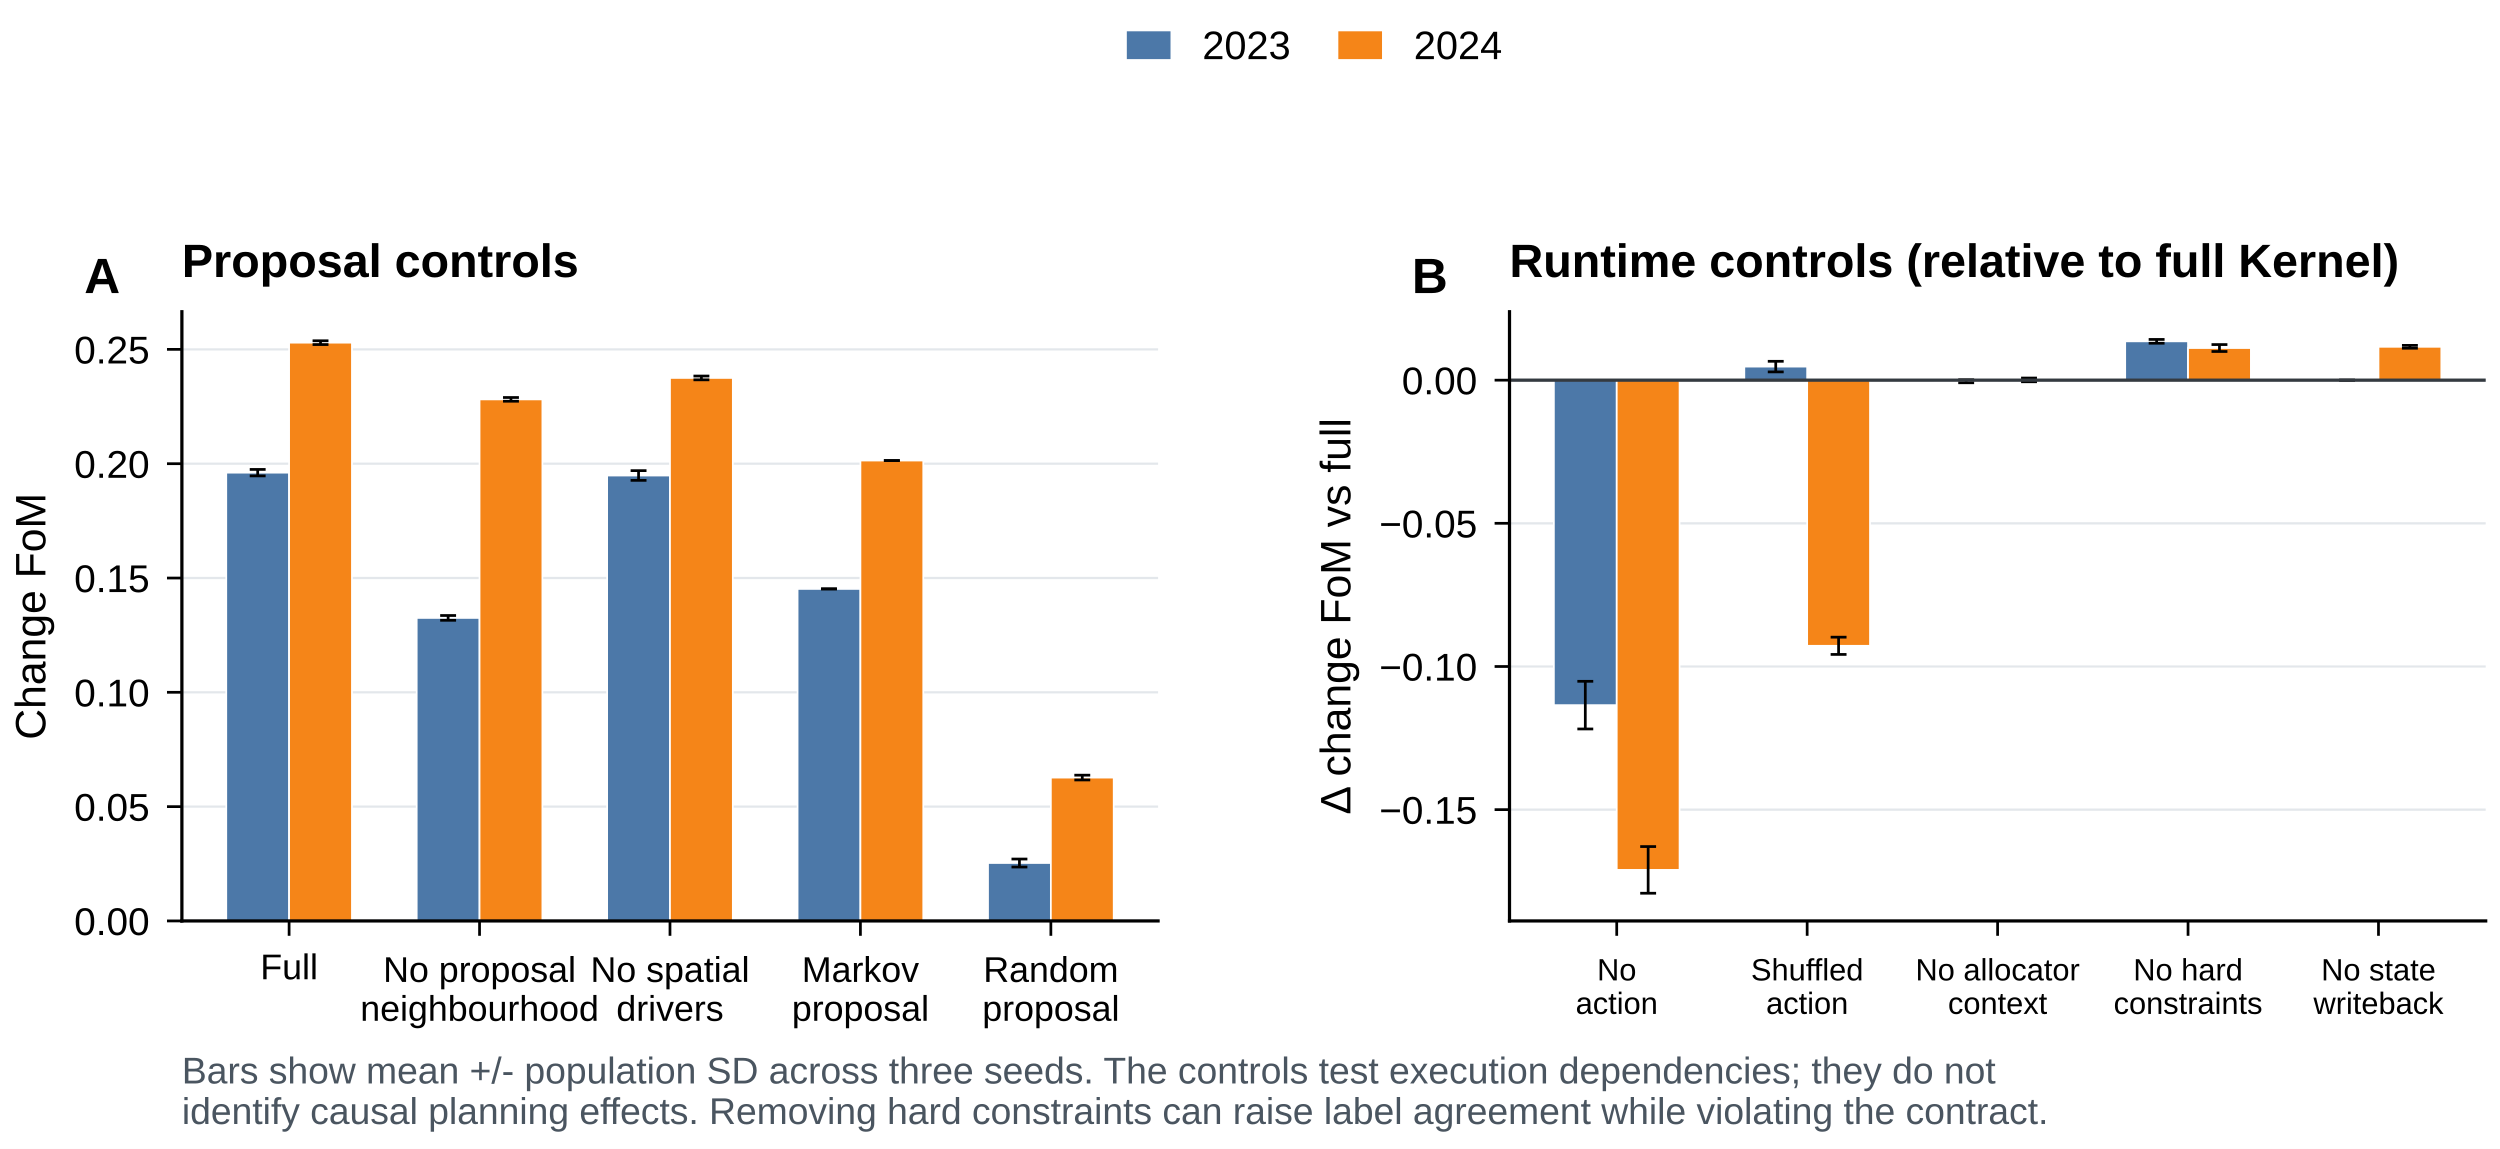
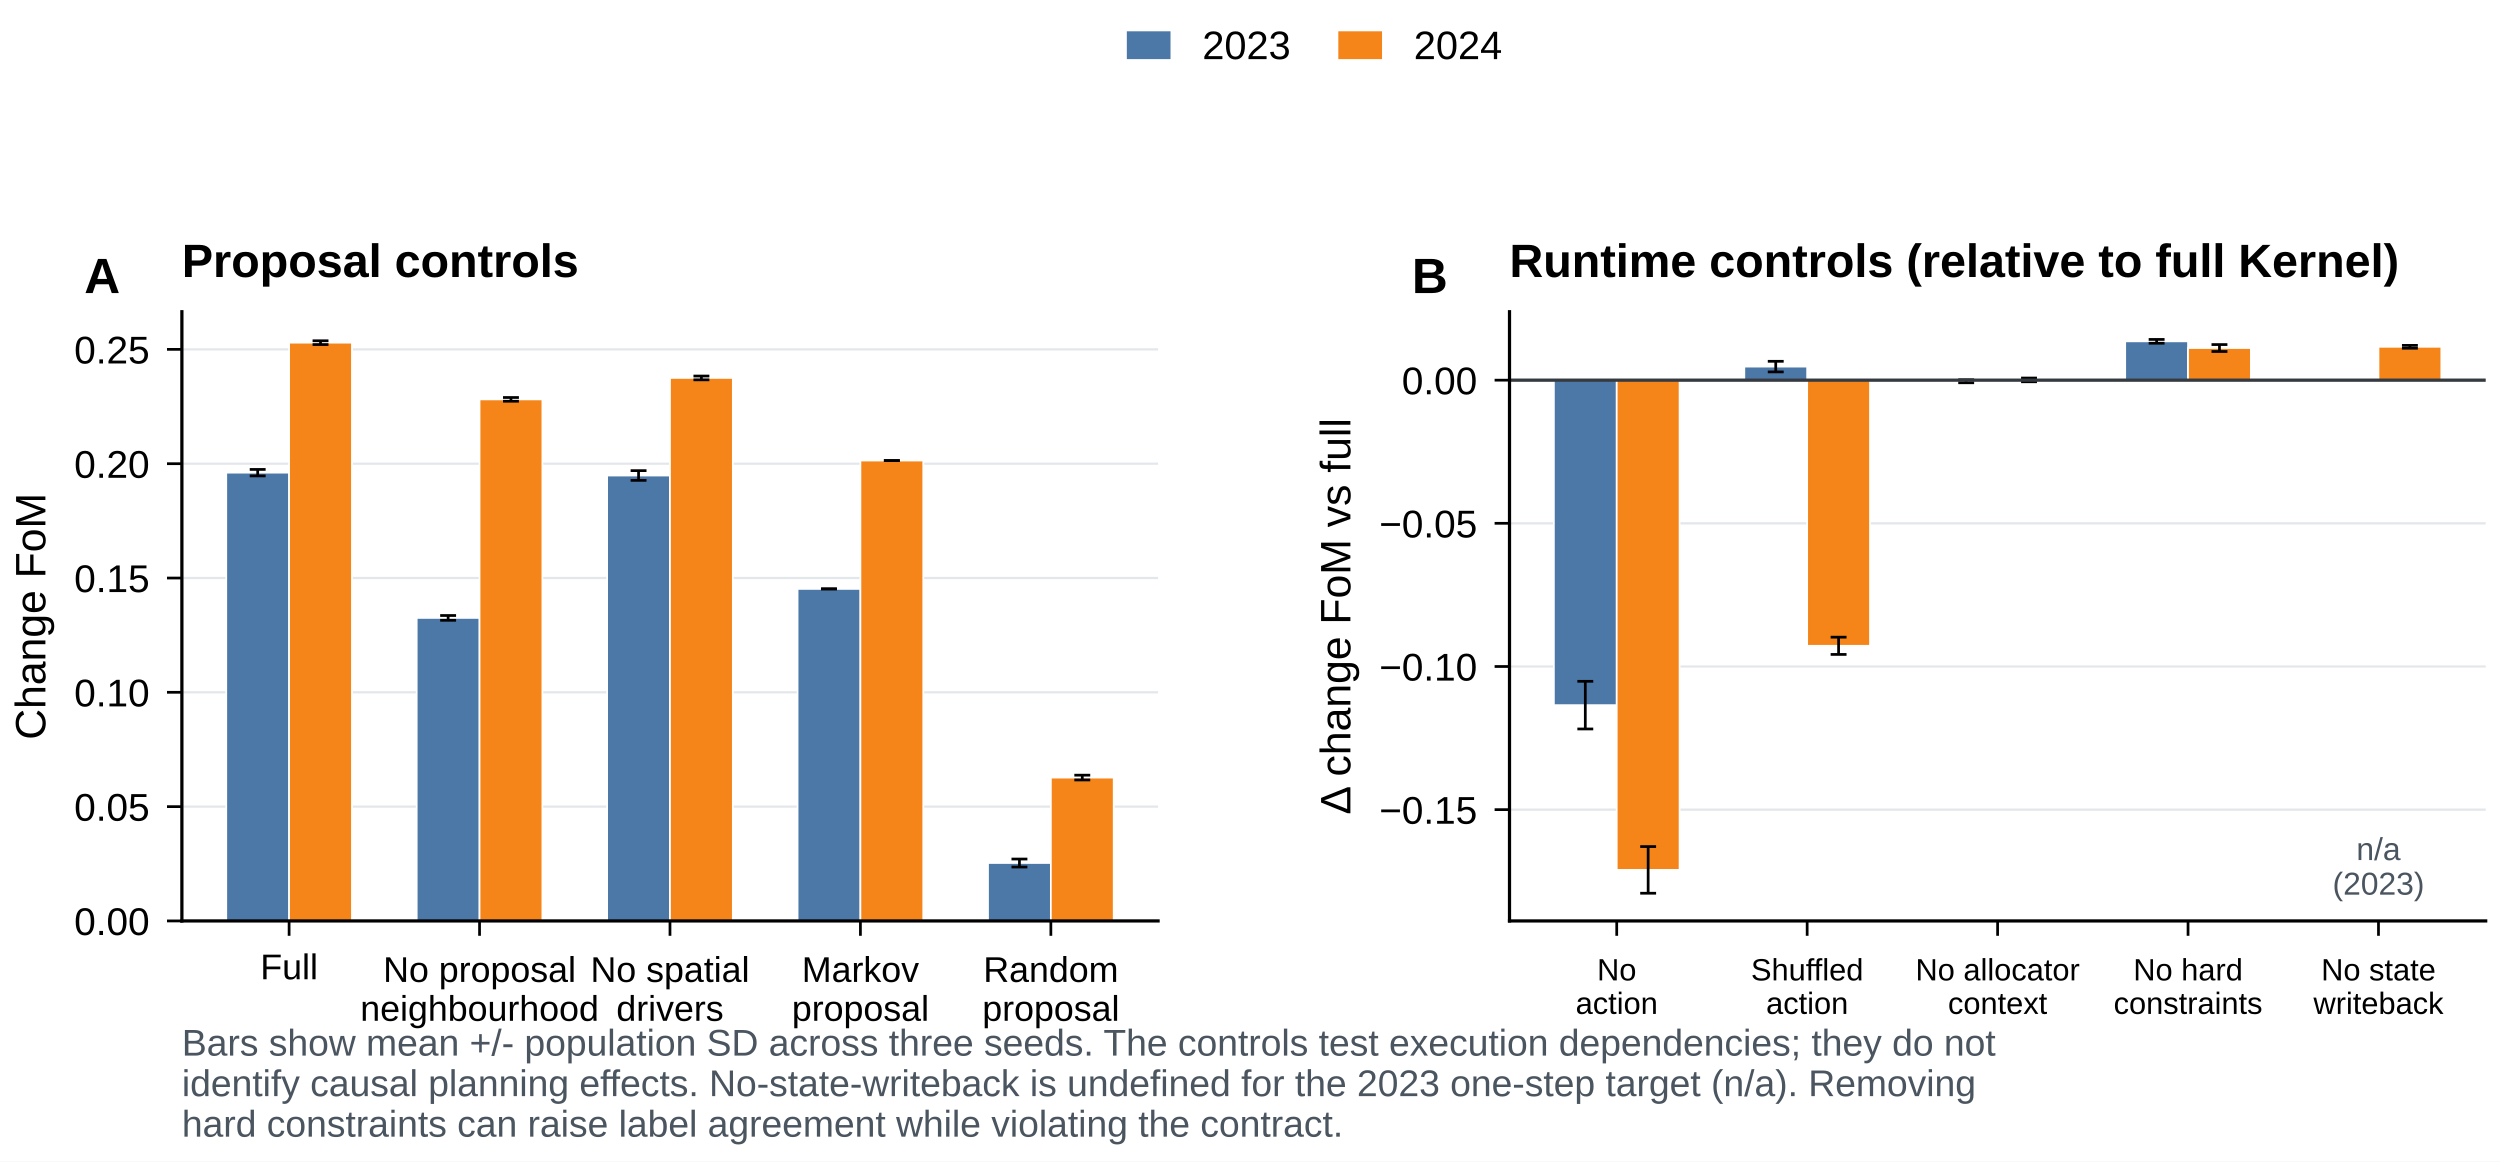
- <svg xmlns="http://www.w3.org/2000/svg" xmlns:xlink="http://www.w3.org/1999/xlink" width="503.479pt" height="231.385pt" viewBox="0 0 503.479 231.385" version="1.1">
+ <svg xmlns="http://www.w3.org/2000/svg" xmlns:xlink="http://www.w3.org/1999/xlink" width="503.479pt" height="233.941pt" viewBox="0 0 503.479 233.941" version="1.1">
  <defs>
    <style type="text/css">*{stroke-linejoin: round; stroke-linecap: butt}</style>
  </defs>
  <g id="figure_1">
    <g id="patch_1">
-       <path d="M 0 231.385  L 503.479 231.385  L 503.479 0  L 0 0  z " style="fill: #ffffff" />
+       <path d="M 0 233.941  L 503.479 233.941  L 503.479 0  L 0 0  z " style="fill: #ffffff" />
    </g>
    <g id="axes_1">
      <g id="patch_2">
        <path d="M 36.631 185.468  L 233.227 185.468  L 233.227 62.78  L 36.631 62.78  z " style="fill: #ffffff" />
      </g>
      <g id="matplotlib.axis_1">
        <g id="xtick_1">
          <g id="line2d_1">
            <defs>
-               <path id="m594a9e1148" d="M 0 0  L 0 3  " style="stroke: #000000; stroke-width: 0.55" />
+               <path id="mfeb7ce7500" d="M 0 0  L 0 3  " style="stroke: #000000; stroke-width: 0.55" />
            </defs>
            <g>
-               <use xlink:href="#m594a9e1148" x="58.223" y="185.468" style="stroke: #000000; stroke-width: 0.55" />
+               <use xlink:href="#mfeb7ce7500" x="58.223" y="185.468" style="stroke: #000000; stroke-width: 0.55" />
            </g>
          </g>
          <g id="text_1">
            <text style="font-size: 7.2px; font-family: 'Arial', 'DejaVu Sans', 'Liberation Sans', sans-serif; text-anchor: middle" x="58.223" y="197.21" transform="rotate(-0 58.22324 197.2098)">Full</text>
          </g>
        </g>
        <g id="xtick_2">
          <g id="line2d_2">
            <g>
-               <use xlink:href="#m594a9e1148" x="96.576" y="185.468" style="stroke: #000000; stroke-width: 0.55" />
+               <use xlink:href="#mfeb7ce7500" x="96.576" y="185.468" style="stroke: #000000; stroke-width: 0.55" />
            </g>
          </g>
          <g id="text_2">
            <text style="font-size: 7.2px; font-family: 'Arial', 'DejaVu Sans', 'Liberation Sans', sans-serif" transform="translate(77.16589 197.7494)">No proposal</text>
            <text style="font-size: 7.2px; font-family: 'Arial', 'DejaVu Sans', 'Liberation Sans', sans-serif" transform="translate(72.5562 205.5858)">neighbourhood</text>
          </g>
        </g>
        <g id="xtick_3">
          <g id="line2d_3">
            <g>
-               <use xlink:href="#m594a9e1148" x="134.929" y="185.468" style="stroke: #000000; stroke-width: 0.55" />
+               <use xlink:href="#mfeb7ce7500" x="134.929" y="185.468" style="stroke: #000000; stroke-width: 0.55" />
            </g>
          </g>
          <g id="text_3">
            <text style="font-size: 7.2px; font-family: 'Arial', 'DejaVu Sans', 'Liberation Sans', sans-serif" transform="translate(118.9213 197.7494)">No spatial</text>
            <text style="font-size: 7.2px; font-family: 'Arial', 'DejaVu Sans', 'Liberation Sans', sans-serif" transform="translate(124.1278 205.5858)">drivers</text>
          </g>
        </g>
        <g id="xtick_4">
          <g id="line2d_4">
            <g>
-               <use xlink:href="#m594a9e1148" x="173.282" y="185.468" style="stroke: #000000; stroke-width: 0.55" />
+               <use xlink:href="#mfeb7ce7500" x="173.282" y="185.468" style="stroke: #000000; stroke-width: 0.55" />
            </g>
          </g>
          <g id="text_4">
            <text style="font-size: 7.2px; font-family: 'Arial', 'DejaVu Sans', 'Liberation Sans', sans-serif" transform="translate(161.4805 197.7494)">Markov</text>
            <text style="font-size: 7.2px; font-family: 'Arial', 'DejaVu Sans', 'Liberation Sans', sans-serif" transform="translate(159.4735 205.5858)">proposal</text>
          </g>
        </g>
        <g id="xtick_5">
          <g id="line2d_5">
            <g>
-               <use xlink:href="#m594a9e1148" x="211.635" y="185.468" style="stroke: #000000; stroke-width: 0.55" />
+               <use xlink:href="#mfeb7ce7500" x="211.635" y="185.468" style="stroke: #000000; stroke-width: 0.55" />
            </g>
          </g>
          <g id="text_5">
            <text style="font-size: 7.2px; font-family: 'Arial', 'DejaVu Sans', 'Liberation Sans', sans-serif" transform="translate(198.0283 197.7494)">Random</text>
            <text style="font-size: 7.2px; font-family: 'Arial', 'DejaVu Sans', 'Liberation Sans', sans-serif" transform="translate(197.8263 205.5858)">proposal</text>
          </g>
        </g>
      </g>
      <g id="matplotlib.axis_2">
        <g id="ytick_1">
          <g id="line2d_6">
-             <path d="M 36.631 185.468  L 233.227 185.468  " clip-path="url(#p64a15ee791)" style="fill: none; stroke: #d8dde3; stroke-opacity: 0.7; stroke-width: 0.45; stroke-linecap: square" />
+             <path d="M 36.631 185.468  L 233.227 185.468  " clip-path="url(#paa4ec18253)" style="fill: none; stroke: #d8dde3; stroke-opacity: 0.7; stroke-width: 0.45; stroke-linecap: square" />
          </g>
          <g id="line2d_7">
            <defs>
-               <path id="m54c2dc0b6d" d="M 0 0  L -3 0  " style="stroke: #000000; stroke-width: 0.55" />
+               <path id="mf726f43dc3" d="M 0 0  L -3 0  " style="stroke: #000000; stroke-width: 0.55" />
            </defs>
            <g>
-               <use xlink:href="#m54c2dc0b6d" x="36.631" y="185.468" style="stroke: #000000; stroke-width: 0.55" />
+               <use xlink:href="#mf726f43dc3" x="36.631" y="185.468" style="stroke: #000000; stroke-width: 0.55" />
            </g>
          </g>
          <g id="text_6">
            <text style="font-size: 7.8px; font-family: 'Arial', 'DejaVu Sans', 'Liberation Sans', sans-serif; text-anchor: end" x="30.131" y="188.307" transform="rotate(-0 30.1306 188.3073)">0.00</text>
          </g>
        </g>
        <g id="ytick_2">
          <g id="line2d_8">
-             <path d="M 36.631 162.447  L 233.227 162.447  " clip-path="url(#p64a15ee791)" style="fill: none; stroke: #d8dde3; stroke-opacity: 0.7; stroke-width: 0.45; stroke-linecap: square" />
+             <path d="M 36.631 162.447  L 233.227 162.447  " clip-path="url(#paa4ec18253)" style="fill: none; stroke: #d8dde3; stroke-opacity: 0.7; stroke-width: 0.45; stroke-linecap: square" />
          </g>
          <g id="line2d_9">
            <g>
-               <use xlink:href="#m54c2dc0b6d" x="36.631" y="162.447" style="stroke: #000000; stroke-width: 0.55" />
+               <use xlink:href="#mf726f43dc3" x="36.631" y="162.447" style="stroke: #000000; stroke-width: 0.55" />
            </g>
          </g>
          <g id="text_7">
            <text style="font-size: 7.8px; font-family: 'Arial', 'DejaVu Sans', 'Liberation Sans', sans-serif; text-anchor: end" x="30.131" y="165.286" transform="rotate(-0 30.1306 165.2864)">0.05</text>
          </g>
        </g>
        <g id="ytick_3">
          <g id="line2d_10">
-             <path d="M 36.631 139.426  L 233.227 139.426  " clip-path="url(#p64a15ee791)" style="fill: none; stroke: #d8dde3; stroke-opacity: 0.7; stroke-width: 0.45; stroke-linecap: square" />
+             <path d="M 36.631 139.426  L 233.227 139.426  " clip-path="url(#paa4ec18253)" style="fill: none; stroke: #d8dde3; stroke-opacity: 0.7; stroke-width: 0.45; stroke-linecap: square" />
          </g>
          <g id="line2d_11">
            <g>
-               <use xlink:href="#m54c2dc0b6d" x="36.631" y="139.426" style="stroke: #000000; stroke-width: 0.55" />
+               <use xlink:href="#mf726f43dc3" x="36.631" y="139.426" style="stroke: #000000; stroke-width: 0.55" />
            </g>
          </g>
          <g id="text_8">
            <text style="font-size: 7.8px; font-family: 'Arial', 'DejaVu Sans', 'Liberation Sans', sans-serif; text-anchor: end" x="30.131" y="142.265" transform="rotate(-0 30.1306 142.2654)">0.10</text>
          </g>
        </g>
        <g id="ytick_4">
          <g id="line2d_12">
-             <path d="M 36.631 116.405  L 233.227 116.405  " clip-path="url(#p64a15ee791)" style="fill: none; stroke: #d8dde3; stroke-opacity: 0.7; stroke-width: 0.45; stroke-linecap: square" />
+             <path d="M 36.631 116.405  L 233.227 116.405  " clip-path="url(#paa4ec18253)" style="fill: none; stroke: #d8dde3; stroke-opacity: 0.7; stroke-width: 0.45; stroke-linecap: square" />
          </g>
          <g id="line2d_13">
            <g>
-               <use xlink:href="#m54c2dc0b6d" x="36.631" y="116.405" style="stroke: #000000; stroke-width: 0.55" />
+               <use xlink:href="#mf726f43dc3" x="36.631" y="116.405" style="stroke: #000000; stroke-width: 0.55" />
            </g>
          </g>
          <g id="text_9">
            <text style="font-size: 7.8px; font-family: 'Arial', 'DejaVu Sans', 'Liberation Sans', sans-serif; text-anchor: end" x="30.131" y="119.245" transform="rotate(-0 30.1306 119.2445)">0.15</text>
          </g>
        </g>
        <g id="ytick_5">
          <g id="line2d_14">
-             <path d="M 36.631 93.384  L 233.227 93.384  " clip-path="url(#p64a15ee791)" style="fill: none; stroke: #d8dde3; stroke-opacity: 0.7; stroke-width: 0.45; stroke-linecap: square" />
+             <path d="M 36.631 93.384  L 233.227 93.384  " clip-path="url(#paa4ec18253)" style="fill: none; stroke: #d8dde3; stroke-opacity: 0.7; stroke-width: 0.45; stroke-linecap: square" />
          </g>
          <g id="line2d_15">
            <g>
-               <use xlink:href="#m54c2dc0b6d" x="36.631" y="93.384" style="stroke: #000000; stroke-width: 0.55" />
+               <use xlink:href="#mf726f43dc3" x="36.631" y="93.384" style="stroke: #000000; stroke-width: 0.55" />
            </g>
          </g>
          <g id="text_10">
            <text style="font-size: 7.8px; font-family: 'Arial', 'DejaVu Sans', 'Liberation Sans', sans-serif; text-anchor: end" x="30.131" y="96.224" transform="rotate(-0 30.1306 96.22357)">0.20</text>
          </g>
        </g>
        <g id="ytick_6">
          <g id="line2d_16">
-             <path d="M 36.631 70.363  L 233.227 70.363  " clip-path="url(#p64a15ee791)" style="fill: none; stroke: #d8dde3; stroke-opacity: 0.7; stroke-width: 0.45; stroke-linecap: square" />
+             <path d="M 36.631 70.363  L 233.227 70.363  " clip-path="url(#paa4ec18253)" style="fill: none; stroke: #d8dde3; stroke-opacity: 0.7; stroke-width: 0.45; stroke-linecap: square" />
          </g>
          <g id="line2d_17">
            <g>
-               <use xlink:href="#m54c2dc0b6d" x="36.631" y="70.363" style="stroke: #000000; stroke-width: 0.55" />
+               <use xlink:href="#mf726f43dc3" x="36.631" y="70.363" style="stroke: #000000; stroke-width: 0.55" />
            </g>
          </g>
          <g id="text_11">
            <text style="font-size: 7.8px; font-family: 'Arial', 'DejaVu Sans', 'Liberation Sans', sans-serif; text-anchor: end" x="30.131" y="73.203" transform="rotate(-0 30.1306 73.20264)">0.25</text>
          </g>
        </g>
        <g id="text_12">
          <text style="font-size: 8.6px; font-family: 'Arial', 'DejaVu Sans', 'Liberation Sans', sans-serif; text-anchor: middle" x="9.141" y="124.124" transform="rotate(-90 9.141035 124.124)">Change FoM</text>
        </g>
      </g>
      <g id="patch_3">
-         <path d="M 45.567 185.468  L 58.223 185.468  L 58.223 95.188  L 45.567 95.188  z " clip-path="url(#p64a15ee791)" style="fill: #4c78a8; stroke: #ffffff; stroke-width: 0.35; stroke-linejoin: miter" />
+         <path d="M 45.567 185.468  L 58.223 185.468  L 58.223 95.188  L 45.567 95.188  z " clip-path="url(#paa4ec18253)" style="fill: #4c78a8; stroke: #ffffff; stroke-width: 0.35; stroke-linejoin: miter" />
      </g>
      <g id="patch_4">
-         <path d="M 83.92 185.468  L 96.576 185.468  L 96.576 124.44  L 83.92 124.44  z " clip-path="url(#p64a15ee791)" style="fill: #4c78a8; stroke: #ffffff; stroke-width: 0.35; stroke-linejoin: miter" />
+         <path d="M 83.92 185.468  L 96.576 185.468  L 96.576 124.44  L 83.92 124.44  z " clip-path="url(#paa4ec18253)" style="fill: #4c78a8; stroke: #ffffff; stroke-width: 0.35; stroke-linejoin: miter" />
      </g>
      <g id="patch_5">
-         <path d="M 122.272 185.468  L 134.929 185.468  L 134.929 95.763  L 122.272 95.763  z " clip-path="url(#p64a15ee791)" style="fill: #4c78a8; stroke: #ffffff; stroke-width: 0.35; stroke-linejoin: miter" />
+         <path d="M 122.272 185.468  L 134.929 185.468  L 134.929 95.763  L 122.272 95.763  z " clip-path="url(#paa4ec18253)" style="fill: #4c78a8; stroke: #ffffff; stroke-width: 0.35; stroke-linejoin: miter" />
      </g>
      <g id="patch_6">
-         <path d="M 160.625 185.468  L 173.282 185.468  L 173.282 118.6  L 160.625 118.6  z " clip-path="url(#p64a15ee791)" style="fill: #4c78a8; stroke: #ffffff; stroke-width: 0.35; stroke-linejoin: miter" />
+         <path d="M 160.625 185.468  L 173.282 185.468  L 173.282 118.6  L 160.625 118.6  z " clip-path="url(#paa4ec18253)" style="fill: #4c78a8; stroke: #ffffff; stroke-width: 0.35; stroke-linejoin: miter" />
      </g>
      <g id="patch_7">
-         <path d="M 198.978 185.468  L 211.635 185.468  L 211.635 173.807  L 198.978 173.807  z " clip-path="url(#p64a15ee791)" style="fill: #4c78a8; stroke: #ffffff; stroke-width: 0.35; stroke-linejoin: miter" />
+         <path d="M 198.978 185.468  L 211.635 185.468  L 211.635 173.807  L 198.978 173.807  z " clip-path="url(#paa4ec18253)" style="fill: #4c78a8; stroke: #ffffff; stroke-width: 0.35; stroke-linejoin: miter" />
      </g>
      <g id="patch_8">
-         <path d="M 58.223 185.468  L 70.88 185.468  L 70.88 69.007  L 58.223 69.007  z " clip-path="url(#p64a15ee791)" style="fill: #f58518; stroke: #ffffff; stroke-width: 0.35; stroke-linejoin: miter" />
+         <path d="M 58.223 185.468  L 70.88 185.468  L 70.88 69.007  L 58.223 69.007  z " clip-path="url(#paa4ec18253)" style="fill: #f58518; stroke: #ffffff; stroke-width: 0.35; stroke-linejoin: miter" />
      </g>
      <g id="patch_9">
-         <path d="M 96.576 185.468  L 109.233 185.468  L 109.233 80.429  L 96.576 80.429  z " clip-path="url(#p64a15ee791)" style="fill: #f58518; stroke: #ffffff; stroke-width: 0.35; stroke-linejoin: miter" />
+         <path d="M 96.576 185.468  L 109.233 185.468  L 109.233 80.429  L 96.576 80.429  z " clip-path="url(#paa4ec18253)" style="fill: #f58518; stroke: #ffffff; stroke-width: 0.35; stroke-linejoin: miter" />
      </g>
      <g id="patch_10">
-         <path d="M 134.929 185.468  L 147.585 185.468  L 147.585 76.111  L 134.929 76.111  z " clip-path="url(#p64a15ee791)" style="fill: #f58518; stroke: #ffffff; stroke-width: 0.35; stroke-linejoin: miter" />
+         <path d="M 134.929 185.468  L 147.585 185.468  L 147.585 76.111  L 134.929 76.111  z " clip-path="url(#paa4ec18253)" style="fill: #f58518; stroke: #ffffff; stroke-width: 0.35; stroke-linejoin: miter" />
      </g>
      <g id="patch_11">
-         <path d="M 173.282 185.468  L 185.938 185.468  L 185.938 92.753  L 173.282 92.753  z " clip-path="url(#p64a15ee791)" style="fill: #f58518; stroke: #ffffff; stroke-width: 0.35; stroke-linejoin: miter" />
+         <path d="M 173.282 185.468  L 185.938 185.468  L 185.938 92.753  L 173.282 92.753  z " clip-path="url(#paa4ec18253)" style="fill: #f58518; stroke: #ffffff; stroke-width: 0.35; stroke-linejoin: miter" />
      </g>
      <g id="patch_12">
-         <path d="M 211.635 185.468  L 224.291 185.468  L 224.291 156.602  L 211.635 156.602  z " clip-path="url(#p64a15ee791)" style="fill: #f58518; stroke: #ffffff; stroke-width: 0.35; stroke-linejoin: miter" />
+         <path d="M 211.635 185.468  L 224.291 185.468  L 224.291 156.602  L 211.635 156.602  z " clip-path="url(#paa4ec18253)" style="fill: #f58518; stroke: #ffffff; stroke-width: 0.35; stroke-linejoin: miter" />
      </g>
      <g id="LineCollection_1">
-         <path d="M 51.895 95.839  L 51.895 94.538  " clip-path="url(#p64a15ee791)" style="fill: none; stroke: #000000; stroke-width: 0.55" />
-         <path d="M 90.248 124.927  L 90.248 123.952  " clip-path="url(#p64a15ee791)" style="fill: none; stroke: #000000; stroke-width: 0.55" />
-         <path d="M 128.601 96.74  L 128.601 94.787  " clip-path="url(#p64a15ee791)" style="fill: none; stroke: #000000; stroke-width: 0.55" />
-         <path d="M 166.954 118.6  L 166.954 118.6  " clip-path="url(#p64a15ee791)" style="fill: none; stroke: #000000; stroke-width: 0.55" />
-         <path d="M 205.306 174.617  L 205.306 172.996  " clip-path="url(#p64a15ee791)" style="fill: none; stroke: #000000; stroke-width: 0.55" />
+         <path d="M 51.895 95.839  L 51.895 94.538  " clip-path="url(#paa4ec18253)" style="fill: none; stroke: #000000; stroke-width: 0.55" />
+         <path d="M 90.248 124.927  L 90.248 123.952  " clip-path="url(#paa4ec18253)" style="fill: none; stroke: #000000; stroke-width: 0.55" />
+         <path d="M 128.601 96.74  L 128.601 94.787  " clip-path="url(#paa4ec18253)" style="fill: none; stroke: #000000; stroke-width: 0.55" />
+         <path d="M 166.954 118.6  L 166.954 118.6  " clip-path="url(#paa4ec18253)" style="fill: none; stroke: #000000; stroke-width: 0.55" />
+         <path d="M 205.306 174.617  L 205.306 172.996  " clip-path="url(#paa4ec18253)" style="fill: none; stroke: #000000; stroke-width: 0.55" />
      </g>
      <g id="line2d_18">
        <defs>
-           <path id="md5c00acbd7" d="M 1.6 0  L -1.6 -0  " style="stroke: #000000; stroke-width: 0.55" />
+           <path id="m30caaf9861" d="M 1.6 0  L -1.6 -0  " style="stroke: #000000; stroke-width: 0.55" />
        </defs>
-         <g clip-path="url(#p64a15ee791)">
-           <use xlink:href="#md5c00acbd7" x="51.895" y="95.839" style="fill: #1f77b4; stroke: #000000; stroke-width: 0.55" />
-           <use xlink:href="#md5c00acbd7" x="90.248" y="124.927" style="fill: #1f77b4; stroke: #000000; stroke-width: 0.55" />
-           <use xlink:href="#md5c00acbd7" x="128.601" y="96.74" style="fill: #1f77b4; stroke: #000000; stroke-width: 0.55" />
-           <use xlink:href="#md5c00acbd7" x="166.954" y="118.6" style="fill: #1f77b4; stroke: #000000; stroke-width: 0.55" />
-           <use xlink:href="#md5c00acbd7" x="205.306" y="174.617" style="fill: #1f77b4; stroke: #000000; stroke-width: 0.55" />
+         <g clip-path="url(#paa4ec18253)">
+           <use xlink:href="#m30caaf9861" x="51.895" y="95.839" style="fill: #1f77b4; stroke: #000000; stroke-width: 0.55" />
+           <use xlink:href="#m30caaf9861" x="90.248" y="124.927" style="fill: #1f77b4; stroke: #000000; stroke-width: 0.55" />
+           <use xlink:href="#m30caaf9861" x="128.601" y="96.74" style="fill: #1f77b4; stroke: #000000; stroke-width: 0.55" />
+           <use xlink:href="#m30caaf9861" x="166.954" y="118.6" style="fill: #1f77b4; stroke: #000000; stroke-width: 0.55" />
+           <use xlink:href="#m30caaf9861" x="205.306" y="174.617" style="fill: #1f77b4; stroke: #000000; stroke-width: 0.55" />
        </g>
      </g>
      <g id="line2d_19">
-         <g clip-path="url(#p64a15ee791)">
-           <use xlink:href="#md5c00acbd7" x="51.895" y="94.538" style="fill: #1f77b4; stroke: #000000; stroke-width: 0.55" />
-           <use xlink:href="#md5c00acbd7" x="90.248" y="123.952" style="fill: #1f77b4; stroke: #000000; stroke-width: 0.55" />
-           <use xlink:href="#md5c00acbd7" x="128.601" y="94.787" style="fill: #1f77b4; stroke: #000000; stroke-width: 0.55" />
-           <use xlink:href="#md5c00acbd7" x="166.954" y="118.6" style="fill: #1f77b4; stroke: #000000; stroke-width: 0.55" />
-           <use xlink:href="#md5c00acbd7" x="205.306" y="172.996" style="fill: #1f77b4; stroke: #000000; stroke-width: 0.55" />
+         <g clip-path="url(#paa4ec18253)">
+           <use xlink:href="#m30caaf9861" x="51.895" y="94.538" style="fill: #1f77b4; stroke: #000000; stroke-width: 0.55" />
+           <use xlink:href="#m30caaf9861" x="90.248" y="123.952" style="fill: #1f77b4; stroke: #000000; stroke-width: 0.55" />
+           <use xlink:href="#m30caaf9861" x="128.601" y="94.787" style="fill: #1f77b4; stroke: #000000; stroke-width: 0.55" />
+           <use xlink:href="#m30caaf9861" x="166.954" y="118.6" style="fill: #1f77b4; stroke: #000000; stroke-width: 0.55" />
+           <use xlink:href="#m30caaf9861" x="205.306" y="172.996" style="fill: #1f77b4; stroke: #000000; stroke-width: 0.55" />
        </g>
      </g>
      <g id="LineCollection_2">
-         <path d="M 64.551 69.391  L 64.551 68.622  " clip-path="url(#p64a15ee791)" style="fill: none; stroke: #000000; stroke-width: 0.55" />
-         <path d="M 102.904 80.804  L 102.904 80.054  " clip-path="url(#p64a15ee791)" style="fill: none; stroke: #000000; stroke-width: 0.55" />
-         <path d="M 141.257 76.496  L 141.257 75.726  " clip-path="url(#p64a15ee791)" style="fill: none; stroke: #000000; stroke-width: 0.55" />
-         <path d="M 179.61 92.753  L 179.61 92.753  " clip-path="url(#p64a15ee791)" style="fill: none; stroke: #000000; stroke-width: 0.55" />
-         <path d="M 217.963 157.084  L 217.963 156.119  " clip-path="url(#p64a15ee791)" style="fill: none; stroke: #000000; stroke-width: 0.55" />
+         <path d="M 64.551 69.391  L 64.551 68.622  " clip-path="url(#paa4ec18253)" style="fill: none; stroke: #000000; stroke-width: 0.55" />
+         <path d="M 102.904 80.804  L 102.904 80.054  " clip-path="url(#paa4ec18253)" style="fill: none; stroke: #000000; stroke-width: 0.55" />
+         <path d="M 141.257 76.496  L 141.257 75.726  " clip-path="url(#paa4ec18253)" style="fill: none; stroke: #000000; stroke-width: 0.55" />
+         <path d="M 179.61 92.753  L 179.61 92.753  " clip-path="url(#paa4ec18253)" style="fill: none; stroke: #000000; stroke-width: 0.55" />
+         <path d="M 217.963 157.084  L 217.963 156.119  " clip-path="url(#paa4ec18253)" style="fill: none; stroke: #000000; stroke-width: 0.55" />
      </g>
      <g id="line2d_20">
-         <g clip-path="url(#p64a15ee791)">
-           <use xlink:href="#md5c00acbd7" x="64.551" y="69.391" style="fill: #1f77b4; stroke: #000000; stroke-width: 0.55" />
-           <use xlink:href="#md5c00acbd7" x="102.904" y="80.804" style="fill: #1f77b4; stroke: #000000; stroke-width: 0.55" />
-           <use xlink:href="#md5c00acbd7" x="141.257" y="76.496" style="fill: #1f77b4; stroke: #000000; stroke-width: 0.55" />
-           <use xlink:href="#md5c00acbd7" x="179.61" y="92.753" style="fill: #1f77b4; stroke: #000000; stroke-width: 0.55" />
-           <use xlink:href="#md5c00acbd7" x="217.963" y="157.084" style="fill: #1f77b4; stroke: #000000; stroke-width: 0.55" />
+         <g clip-path="url(#paa4ec18253)">
+           <use xlink:href="#m30caaf9861" x="64.551" y="69.391" style="fill: #1f77b4; stroke: #000000; stroke-width: 0.55" />
+           <use xlink:href="#m30caaf9861" x="102.904" y="80.804" style="fill: #1f77b4; stroke: #000000; stroke-width: 0.55" />
+           <use xlink:href="#m30caaf9861" x="141.257" y="76.496" style="fill: #1f77b4; stroke: #000000; stroke-width: 0.55" />
+           <use xlink:href="#m30caaf9861" x="179.61" y="92.753" style="fill: #1f77b4; stroke: #000000; stroke-width: 0.55" />
+           <use xlink:href="#m30caaf9861" x="217.963" y="157.084" style="fill: #1f77b4; stroke: #000000; stroke-width: 0.55" />
        </g>
      </g>
      <g id="line2d_21">
-         <g clip-path="url(#p64a15ee791)">
-           <use xlink:href="#md5c00acbd7" x="64.551" y="68.622" style="fill: #1f77b4; stroke: #000000; stroke-width: 0.55" />
-           <use xlink:href="#md5c00acbd7" x="102.904" y="80.054" style="fill: #1f77b4; stroke: #000000; stroke-width: 0.55" />
-           <use xlink:href="#md5c00acbd7" x="141.257" y="75.726" style="fill: #1f77b4; stroke: #000000; stroke-width: 0.55" />
-           <use xlink:href="#md5c00acbd7" x="179.61" y="92.753" style="fill: #1f77b4; stroke: #000000; stroke-width: 0.55" />
-           <use xlink:href="#md5c00acbd7" x="217.963" y="156.119" style="fill: #1f77b4; stroke: #000000; stroke-width: 0.55" />
+         <g clip-path="url(#paa4ec18253)">
+           <use xlink:href="#m30caaf9861" x="64.551" y="68.622" style="fill: #1f77b4; stroke: #000000; stroke-width: 0.55" />
+           <use xlink:href="#m30caaf9861" x="102.904" y="80.054" style="fill: #1f77b4; stroke: #000000; stroke-width: 0.55" />
+           <use xlink:href="#m30caaf9861" x="141.257" y="75.726" style="fill: #1f77b4; stroke: #000000; stroke-width: 0.55" />
+           <use xlink:href="#m30caaf9861" x="179.61" y="92.753" style="fill: #1f77b4; stroke: #000000; stroke-width: 0.55" />
+           <use xlink:href="#m30caaf9861" x="217.963" y="156.119" style="fill: #1f77b4; stroke: #000000; stroke-width: 0.55" />
        </g>
      </g>
      <g id="patch_13">
        <path d="M 36.631 185.468  L 36.631 62.78  " style="fill: none; stroke: #000000; stroke-width: 0.65; stroke-linejoin: miter; stroke-linecap: square" />
      </g>
      <g id="patch_14">
        <path d="M 36.631 185.468  L 233.227 185.468  " style="fill: none; stroke: #000000; stroke-width: 0.65; stroke-linejoin: miter; stroke-linecap: square" />
      </g>
      <g id="text_13">
        <text style="font-weight: 700; font-size: 10px; font-family: 'Arial', 'DejaVu Sans', 'Liberation Sans', sans-serif; text-anchor: start" x="16.971" y="59.018" transform="rotate(-0 16.97094 59.01835)">A</text>
      </g>
      <g id="text_14">
        <text style="font-weight: 700; font-size: 9.4px; font-family: 'Arial', 'DejaVu Sans', 'Liberation Sans', sans-serif; text-anchor: start" x="36.631" y="55.78" transform="rotate(-0 36.6306 55.78)">Proposal controls</text>
      </g>
    </g>
    <g id="axes_2">
      <g id="patch_15">
        <path d="M 304.002 185.468  L 500.599 185.468  L 500.599 62.78  L 304.002 62.78  z " style="fill: #ffffff" />
      </g>
      <g id="matplotlib.axis_3">
        <g id="xtick_6">
          <g id="line2d_22">
            <g>
-               <use xlink:href="#m594a9e1148" x="325.595" y="185.468" style="stroke: #000000; stroke-width: 0.55" />
+               <use xlink:href="#mfeb7ce7500" x="325.595" y="185.468" style="stroke: #000000; stroke-width: 0.55" />
            </g>
          </g>
          <g id="text_15">
            <text style="font-size: 6.2px; font-family: 'Arial', 'DejaVu Sans', 'Liberation Sans', sans-serif" transform="translate(321.632 197.4465)">No</text>
            <text style="font-size: 6.2px; font-family: 'Arial', 'DejaVu Sans', 'Liberation Sans', sans-serif" transform="translate(317.323 204.1944)">action</text>
          </g>
        </g>
        <g id="xtick_7">
          <g id="line2d_23">
            <g>
-               <use xlink:href="#m594a9e1148" x="363.947" y="185.468" style="stroke: #000000; stroke-width: 0.55" />
+               <use xlink:href="#mfeb7ce7500" x="363.947" y="185.468" style="stroke: #000000; stroke-width: 0.55" />
            </g>
          </g>
          <g id="text_16">
            <text style="font-size: 6.2px; font-family: 'Arial', 'DejaVu Sans', 'Liberation Sans', sans-serif" transform="translate(352.6291 197.4465)">Shuffled</text>
            <text style="font-size: 6.2px; font-family: 'Arial', 'DejaVu Sans', 'Liberation Sans', sans-serif" transform="translate(355.6758 204.1944)">action</text>
          </g>
        </g>
        <g id="xtick_8">
          <g id="line2d_24">
            <g>
-               <use xlink:href="#m594a9e1148" x="402.3" y="185.468" style="stroke: #000000; stroke-width: 0.55" />
+               <use xlink:href="#mfeb7ce7500" x="402.3" y="185.468" style="stroke: #000000; stroke-width: 0.55" />
            </g>
          </g>
          <g id="text_17">
            <text style="font-size: 6.2px; font-family: 'Arial', 'DejaVu Sans', 'Liberation Sans', sans-serif" transform="translate(385.7599 197.4465)">No allocator</text>
            <text style="font-size: 6.2px; font-family: 'Arial', 'DejaVu Sans', 'Liberation Sans', sans-serif" transform="translate(392.3062 204.1944)">context</text>
          </g>
        </g>
        <g id="xtick_9">
          <g id="line2d_25">
            <g>
-               <use xlink:href="#m594a9e1148" x="440.653" y="185.468" style="stroke: #000000; stroke-width: 0.55" />
+               <use xlink:href="#mfeb7ce7500" x="440.653" y="185.468" style="stroke: #000000; stroke-width: 0.55" />
            </g>
          </g>
          <g id="text_18">
            <text style="font-size: 6.2px; font-family: 'Arial', 'DejaVu Sans', 'Liberation Sans', sans-serif" transform="translate(429.6254 197.4465)">No hard</text>
            <text style="font-size: 6.2px; font-family: 'Arial', 'DejaVu Sans', 'Liberation Sans', sans-serif" transform="translate(425.6641 204.1944)">constraints</text>
          </g>
        </g>
        <g id="xtick_10">
          <g id="line2d_26">
            <g>
-               <use xlink:href="#m594a9e1148" x="479.006" y="185.468" style="stroke: #000000; stroke-width: 0.55" />
+               <use xlink:href="#mfeb7ce7500" x="479.006" y="185.468" style="stroke: #000000; stroke-width: 0.55" />
            </g>
          </g>
          <g id="text_19">
            <text style="font-size: 6.2px; font-family: 'Arial', 'DejaVu Sans', 'Liberation Sans', sans-serif" transform="translate(467.4618 197.4465)">No state</text>
            <text style="font-size: 6.2px; font-family: 'Arial', 'DejaVu Sans', 'Liberation Sans', sans-serif" transform="translate(465.9133 204.1944)">writeback</text>
          </g>
        </g>
      </g>
      <g id="matplotlib.axis_4">
        <g id="ytick_7">
          <g id="line2d_27">
-             <path d="M 304.002 163.059  L 500.599 163.059  " clip-path="url(#p1f3308ee0b)" style="fill: none; stroke: #d8dde3; stroke-opacity: 0.7; stroke-width: 0.45; stroke-linecap: square" />
+             <path d="M 304.002 163.059  L 500.599 163.059  " clip-path="url(#p8de21c8a9c)" style="fill: none; stroke: #d8dde3; stroke-opacity: 0.7; stroke-width: 0.45; stroke-linecap: square" />
          </g>
          <g id="line2d_28">
            <g>
-               <use xlink:href="#m54c2dc0b6d" x="304.002" y="163.059" style="stroke: #000000; stroke-width: 0.55" />
+               <use xlink:href="#mf726f43dc3" x="304.002" y="163.059" style="stroke: #000000; stroke-width: 0.55" />
            </g>
          </g>
          <g id="text_20">
            <text style="font-size: 7.8px; font-family: 'Arial', 'DejaVu Sans', 'Liberation Sans', sans-serif; text-anchor: end" x="297.502" y="165.898" transform="rotate(-0 297.502 165.8983)">−0.15</text>
          </g>
        </g>
        <g id="ytick_8">
          <g id="line2d_29">
-             <path d="M 304.002 134.227  L 500.599 134.227  " clip-path="url(#p1f3308ee0b)" style="fill: none; stroke: #d8dde3; stroke-opacity: 0.7; stroke-width: 0.45; stroke-linecap: square" />
+             <path d="M 304.002 134.227  L 500.599 134.227  " clip-path="url(#p8de21c8a9c)" style="fill: none; stroke: #d8dde3; stroke-opacity: 0.7; stroke-width: 0.45; stroke-linecap: square" />
          </g>
          <g id="line2d_30">
            <g>
-               <use xlink:href="#m54c2dc0b6d" x="304.002" y="134.227" style="stroke: #000000; stroke-width: 0.55" />
+               <use xlink:href="#mf726f43dc3" x="304.002" y="134.227" style="stroke: #000000; stroke-width: 0.55" />
            </g>
          </g>
          <g id="text_21">
            <text style="font-size: 7.8px; font-family: 'Arial', 'DejaVu Sans', 'Liberation Sans', sans-serif; text-anchor: end" x="297.502" y="137.066" transform="rotate(-0 297.502 137.0665)">−0.10</text>
          </g>
        </g>
        <g id="ytick_9">
          <g id="line2d_31">
-             <path d="M 304.002 105.395  L 500.599 105.395  " clip-path="url(#p1f3308ee0b)" style="fill: none; stroke: #d8dde3; stroke-opacity: 0.7; stroke-width: 0.45; stroke-linecap: square" />
+             <path d="M 304.002 105.395  L 500.599 105.395  " clip-path="url(#p8de21c8a9c)" style="fill: none; stroke: #d8dde3; stroke-opacity: 0.7; stroke-width: 0.45; stroke-linecap: square" />
          </g>
          <g id="line2d_32">
            <g>
-               <use xlink:href="#m54c2dc0b6d" x="304.002" y="105.395" style="stroke: #000000; stroke-width: 0.55" />
+               <use xlink:href="#mf726f43dc3" x="304.002" y="105.395" style="stroke: #000000; stroke-width: 0.55" />
            </g>
          </g>
          <g id="text_22">
            <text style="font-size: 7.8px; font-family: 'Arial', 'DejaVu Sans', 'Liberation Sans', sans-serif; text-anchor: end" x="297.502" y="108.235" transform="rotate(-0 297.502 108.2346)">−0.05</text>
          </g>
        </g>
        <g id="ytick_10">
          <g id="line2d_33">
-             <path d="M 304.002 76.564  L 500.599 76.564  " clip-path="url(#p1f3308ee0b)" style="fill: none; stroke: #d8dde3; stroke-opacity: 0.7; stroke-width: 0.45; stroke-linecap: square" />
+             <path d="M 304.002 76.564  L 500.599 76.564  " clip-path="url(#p8de21c8a9c)" style="fill: none; stroke: #d8dde3; stroke-opacity: 0.7; stroke-width: 0.45; stroke-linecap: square" />
          </g>
          <g id="line2d_34">
            <g>
-               <use xlink:href="#m54c2dc0b6d" x="304.002" y="76.564" style="stroke: #000000; stroke-width: 0.55" />
+               <use xlink:href="#mf726f43dc3" x="304.002" y="76.564" style="stroke: #000000; stroke-width: 0.55" />
            </g>
          </g>
          <g id="text_23">
            <text style="font-size: 7.8px; font-family: 'Arial', 'DejaVu Sans', 'Liberation Sans', sans-serif; text-anchor: end" x="297.502" y="79.403" transform="rotate(-0 297.502 79.40281)">0.00</text>
          </g>
        </g>
        <g id="text_24">
          <text style="font-size: 8.6px; font-family: 'Arial', 'DejaVu Sans', 'Liberation Sans', sans-serif; text-anchor: middle" x="271.957" y="124.124" transform="rotate(-90 271.9567 124.124)">Δ change FoM vs full</text>
        </g>
      </g>
      <g id="patch_16">
-         <path d="M 312.938 76.564  L 325.595 76.564  L 325.595 142.009  L 312.938 142.009  z " clip-path="url(#p1f3308ee0b)" style="fill: #4c78a8; stroke: #ffffff; stroke-width: 0.35; stroke-linejoin: miter" />
+         <path d="M 312.938 76.564  L 325.595 76.564  L 325.595 142.009  L 312.938 142.009  z " clip-path="url(#p8de21c8a9c)" style="fill: #4c78a8; stroke: #ffffff; stroke-width: 0.35; stroke-linejoin: miter" />
      </g>
      <g id="patch_17">
-         <path d="M 351.291 76.564  L 363.947 76.564  L 363.947 73.831  L 351.291 73.831  z " clip-path="url(#p1f3308ee0b)" style="fill: #4c78a8; stroke: #ffffff; stroke-width: 0.35; stroke-linejoin: miter" />
+         <path d="M 351.291 76.564  L 363.947 76.564  L 363.947 73.831  L 351.291 73.831  z " clip-path="url(#p8de21c8a9c)" style="fill: #4c78a8; stroke: #ffffff; stroke-width: 0.35; stroke-linejoin: miter" />
      </g>
      <g id="patch_18">
-         <path d="M 389.644 76.564  L 402.3 76.564  L 402.3 76.781  L 389.644 76.781  z " clip-path="url(#p1f3308ee0b)" style="fill: #4c78a8; stroke: #ffffff; stroke-width: 0.35; stroke-linejoin: miter" />
+         <path d="M 389.644 76.564  L 402.3 76.564  L 402.3 76.781  L 389.644 76.781  z " clip-path="url(#p8de21c8a9c)" style="fill: #4c78a8; stroke: #ffffff; stroke-width: 0.35; stroke-linejoin: miter" />
      </g>
      <g id="patch_19">
-         <path d="M 427.997 76.564  L 440.653 76.564  L 440.653 68.743  L 427.997 68.743  z " clip-path="url(#p1f3308ee0b)" style="fill: #4c78a8; stroke: #ffffff; stroke-width: 0.35; stroke-linejoin: miter" />
+         <path d="M 427.997 76.564  L 440.653 76.564  L 440.653 68.743  L 427.997 68.743  z " clip-path="url(#p8de21c8a9c)" style="fill: #4c78a8; stroke: #ffffff; stroke-width: 0.35; stroke-linejoin: miter" />
      </g>
      <g id="patch_20">
-         <path d="M 466.35 76.564  L 479.006 76.564  L 479.006 76.564  L 466.35 76.564  z " clip-path="url(#p1f3308ee0b)" style="fill: #4c78a8; stroke: #ffffff; stroke-width: 0.35; stroke-linejoin: miter" />
+         <path d="M 0 0  z " clip-path="url(#p8de21c8a9c)" style="fill: #4c78a8; stroke: #ffffff; stroke-width: 0.35; stroke-linejoin: miter" />
      </g>
      <g id="patch_21">
-         <path d="M 325.595 76.564  L 338.251 76.564  L 338.251 175.189  L 325.595 175.189  z " clip-path="url(#p1f3308ee0b)" style="fill: #f58518; stroke: #ffffff; stroke-width: 0.35; stroke-linejoin: miter" />
+         <path d="M 325.595 76.564  L 338.251 76.564  L 338.251 175.189  L 325.595 175.189  z " clip-path="url(#p8de21c8a9c)" style="fill: #f58518; stroke: #ffffff; stroke-width: 0.35; stroke-linejoin: miter" />
      </g>
      <g id="patch_22">
-         <path d="M 363.947 76.564  L 376.604 76.564  L 376.604 130.06  L 363.947 130.06  z " clip-path="url(#p1f3308ee0b)" style="fill: #f58518; stroke: #ffffff; stroke-width: 0.35; stroke-linejoin: miter" />
+         <path d="M 363.947 76.564  L 376.604 76.564  L 376.604 130.06  L 363.947 130.06  z " clip-path="url(#p8de21c8a9c)" style="fill: #f58518; stroke: #ffffff; stroke-width: 0.35; stroke-linejoin: miter" />
      </g>
      <g id="patch_23">
-         <path d="M 402.3 76.564  L 414.957 76.564  L 414.957 76.507  L 402.3 76.507  z " clip-path="url(#p1f3308ee0b)" style="fill: #f58518; stroke: #ffffff; stroke-width: 0.35; stroke-linejoin: miter" />
+         <path d="M 402.3 76.564  L 414.957 76.564  L 414.957 76.507  L 402.3 76.507  z " clip-path="url(#p8de21c8a9c)" style="fill: #f58518; stroke: #ffffff; stroke-width: 0.35; stroke-linejoin: miter" />
      </g>
      <g id="patch_24">
-         <path d="M 440.653 76.564  L 453.31 76.564  L 453.31 70.09  L 440.653 70.09  z " clip-path="url(#p1f3308ee0b)" style="fill: #f58518; stroke: #ffffff; stroke-width: 0.35; stroke-linejoin: miter" />
+         <path d="M 440.653 76.564  L 453.31 76.564  L 453.31 70.09  L 440.653 70.09  z " clip-path="url(#p8de21c8a9c)" style="fill: #f58518; stroke: #ffffff; stroke-width: 0.35; stroke-linejoin: miter" />
      </g>
      <g id="patch_25">
-         <path d="M 479.006 76.564  L 491.662 76.564  L 491.662 69.842  L 479.006 69.842  z " clip-path="url(#p1f3308ee0b)" style="fill: #f58518; stroke: #ffffff; stroke-width: 0.35; stroke-linejoin: miter" />
+         <path d="M 479.006 76.564  L 491.662 76.564  L 491.662 69.842  L 479.006 69.842  z " clip-path="url(#p8de21c8a9c)" style="fill: #f58518; stroke: #ffffff; stroke-width: 0.35; stroke-linejoin: miter" />
      </g>
      <g id="LineCollection_3">
-         <path d="M 319.266 146.812  L 319.266 137.206  " clip-path="url(#p1f3308ee0b)" style="fill: none; stroke: #000000; stroke-width: 0.55" />
-         <path d="M 357.619 74.895  L 357.619 72.767  " clip-path="url(#p1f3308ee0b)" style="fill: none; stroke: #000000; stroke-width: 0.55" />
-         <path d="M 395.972 77.087  L 395.972 76.475  " clip-path="url(#p1f3308ee0b)" style="fill: none; stroke: #000000; stroke-width: 0.55" />
-         <path d="M 434.325 69.129  L 434.325 68.357  " clip-path="url(#p1f3308ee0b)" style="fill: none; stroke: #000000; stroke-width: 0.55" />
-         <path d="M 472.678 76.564  L 472.678 76.564  " clip-path="url(#p1f3308ee0b)" style="fill: none; stroke: #000000; stroke-width: 0.55" />
+         <path d="M 319.266 146.812  L 319.266 137.206  " clip-path="url(#p8de21c8a9c)" style="fill: none; stroke: #000000; stroke-width: 0.55" />
+         <path d="M 357.619 74.895  L 357.619 72.767  " clip-path="url(#p8de21c8a9c)" style="fill: none; stroke: #000000; stroke-width: 0.55" />
+         <path d="M 395.972 77.087  L 395.972 76.475  " clip-path="url(#p8de21c8a9c)" style="fill: none; stroke: #000000; stroke-width: 0.55" />
+         <path d="M 434.325 69.129  L 434.325 68.357  " clip-path="url(#p8de21c8a9c)" style="fill: none; stroke: #000000; stroke-width: 0.55" />
+         <path clip-path="url(#p8de21c8a9c)" style="fill: none; stroke: #000000; stroke-width: 0.55" />
      </g>
      <g id="line2d_35">
-         <g clip-path="url(#p1f3308ee0b)">
-           <use xlink:href="#md5c00acbd7" x="319.266" y="146.812" style="fill: #1f77b4; stroke: #000000; stroke-width: 0.55" />
-           <use xlink:href="#md5c00acbd7" x="357.619" y="74.895" style="fill: #1f77b4; stroke: #000000; stroke-width: 0.55" />
-           <use xlink:href="#md5c00acbd7" x="395.972" y="77.087" style="fill: #1f77b4; stroke: #000000; stroke-width: 0.55" />
-           <use xlink:href="#md5c00acbd7" x="434.325" y="69.129" style="fill: #1f77b4; stroke: #000000; stroke-width: 0.55" />
-           <use xlink:href="#md5c00acbd7" x="472.678" y="76.564" style="fill: #1f77b4; stroke: #000000; stroke-width: 0.55" />
+         <g clip-path="url(#p8de21c8a9c)">
+           <use xlink:href="#m30caaf9861" x="319.266" y="146.812" style="fill: #1f77b4; stroke: #000000; stroke-width: 0.55" />
+           <use xlink:href="#m30caaf9861" x="357.619" y="74.895" style="fill: #1f77b4; stroke: #000000; stroke-width: 0.55" />
+           <use xlink:href="#m30caaf9861" x="395.972" y="77.087" style="fill: #1f77b4; stroke: #000000; stroke-width: 0.55" />
+           <use xlink:href="#m30caaf9861" x="434.325" y="69.129" style="fill: #1f77b4; stroke: #000000; stroke-width: 0.55" />
        </g>
      </g>
      <g id="line2d_36">
-         <g clip-path="url(#p1f3308ee0b)">
-           <use xlink:href="#md5c00acbd7" x="319.266" y="137.206" style="fill: #1f77b4; stroke: #000000; stroke-width: 0.55" />
-           <use xlink:href="#md5c00acbd7" x="357.619" y="72.767" style="fill: #1f77b4; stroke: #000000; stroke-width: 0.55" />
-           <use xlink:href="#md5c00acbd7" x="395.972" y="76.475" style="fill: #1f77b4; stroke: #000000; stroke-width: 0.55" />
-           <use xlink:href="#md5c00acbd7" x="434.325" y="68.357" style="fill: #1f77b4; stroke: #000000; stroke-width: 0.55" />
-           <use xlink:href="#md5c00acbd7" x="472.678" y="76.564" style="fill: #1f77b4; stroke: #000000; stroke-width: 0.55" />
+         <g clip-path="url(#p8de21c8a9c)">
+           <use xlink:href="#m30caaf9861" x="319.266" y="137.206" style="fill: #1f77b4; stroke: #000000; stroke-width: 0.55" />
+           <use xlink:href="#m30caaf9861" x="357.619" y="72.767" style="fill: #1f77b4; stroke: #000000; stroke-width: 0.55" />
+           <use xlink:href="#m30caaf9861" x="395.972" y="76.475" style="fill: #1f77b4; stroke: #000000; stroke-width: 0.55" />
+           <use xlink:href="#m30caaf9861" x="434.325" y="68.357" style="fill: #1f77b4; stroke: #000000; stroke-width: 0.55" />
        </g>
      </g>
      <g id="LineCollection_4">
-         <path d="M 331.923 179.891  L 331.923 170.487  " clip-path="url(#p1f3308ee0b)" style="fill: none; stroke: #000000; stroke-width: 0.55" />
-         <path d="M 370.276 131.797  L 370.276 128.322  " clip-path="url(#p1f3308ee0b)" style="fill: none; stroke: #000000; stroke-width: 0.55" />
-         <path d="M 408.629 76.886  L 408.629 76.128  " clip-path="url(#p1f3308ee0b)" style="fill: none; stroke: #000000; stroke-width: 0.55" />
-         <path d="M 446.981 70.786  L 446.981 69.394  " clip-path="url(#p1f3308ee0b)" style="fill: none; stroke: #000000; stroke-width: 0.55" />
-         <path d="M 485.334 70.127  L 485.334 69.557  " clip-path="url(#p1f3308ee0b)" style="fill: none; stroke: #000000; stroke-width: 0.55" />
+         <path d="M 331.923 179.891  L 331.923 170.487  " clip-path="url(#p8de21c8a9c)" style="fill: none; stroke: #000000; stroke-width: 0.55" />
+         <path d="M 370.276 131.797  L 370.276 128.322  " clip-path="url(#p8de21c8a9c)" style="fill: none; stroke: #000000; stroke-width: 0.55" />
+         <path d="M 408.629 76.886  L 408.629 76.128  " clip-path="url(#p8de21c8a9c)" style="fill: none; stroke: #000000; stroke-width: 0.55" />
+         <path d="M 446.981 70.786  L 446.981 69.394  " clip-path="url(#p8de21c8a9c)" style="fill: none; stroke: #000000; stroke-width: 0.55" />
+         <path d="M 485.334 70.127  L 485.334 69.557  " clip-path="url(#p8de21c8a9c)" style="fill: none; stroke: #000000; stroke-width: 0.55" />
      </g>
      <g id="line2d_37">
-         <g clip-path="url(#p1f3308ee0b)">
-           <use xlink:href="#md5c00acbd7" x="331.923" y="179.891" style="fill: #1f77b4; stroke: #000000; stroke-width: 0.55" />
-           <use xlink:href="#md5c00acbd7" x="370.276" y="131.797" style="fill: #1f77b4; stroke: #000000; stroke-width: 0.55" />
-           <use xlink:href="#md5c00acbd7" x="408.629" y="76.886" style="fill: #1f77b4; stroke: #000000; stroke-width: 0.55" />
-           <use xlink:href="#md5c00acbd7" x="446.981" y="70.786" style="fill: #1f77b4; stroke: #000000; stroke-width: 0.55" />
-           <use xlink:href="#md5c00acbd7" x="485.334" y="70.127" style="fill: #1f77b4; stroke: #000000; stroke-width: 0.55" />
+         <g clip-path="url(#p8de21c8a9c)">
+           <use xlink:href="#m30caaf9861" x="331.923" y="179.891" style="fill: #1f77b4; stroke: #000000; stroke-width: 0.55" />
+           <use xlink:href="#m30caaf9861" x="370.276" y="131.797" style="fill: #1f77b4; stroke: #000000; stroke-width: 0.55" />
+           <use xlink:href="#m30caaf9861" x="408.629" y="76.886" style="fill: #1f77b4; stroke: #000000; stroke-width: 0.55" />
+           <use xlink:href="#m30caaf9861" x="446.981" y="70.786" style="fill: #1f77b4; stroke: #000000; stroke-width: 0.55" />
+           <use xlink:href="#m30caaf9861" x="485.334" y="70.127" style="fill: #1f77b4; stroke: #000000; stroke-width: 0.55" />
        </g>
      </g>
      <g id="line2d_38">
-         <g clip-path="url(#p1f3308ee0b)">
-           <use xlink:href="#md5c00acbd7" x="331.923" y="170.487" style="fill: #1f77b4; stroke: #000000; stroke-width: 0.55" />
-           <use xlink:href="#md5c00acbd7" x="370.276" y="128.322" style="fill: #1f77b4; stroke: #000000; stroke-width: 0.55" />
-           <use xlink:href="#md5c00acbd7" x="408.629" y="76.128" style="fill: #1f77b4; stroke: #000000; stroke-width: 0.55" />
-           <use xlink:href="#md5c00acbd7" x="446.981" y="69.394" style="fill: #1f77b4; stroke: #000000; stroke-width: 0.55" />
-           <use xlink:href="#md5c00acbd7" x="485.334" y="69.557" style="fill: #1f77b4; stroke: #000000; stroke-width: 0.55" />
+         <g clip-path="url(#p8de21c8a9c)">
+           <use xlink:href="#m30caaf9861" x="331.923" y="170.487" style="fill: #1f77b4; stroke: #000000; stroke-width: 0.55" />
+           <use xlink:href="#m30caaf9861" x="370.276" y="128.322" style="fill: #1f77b4; stroke: #000000; stroke-width: 0.55" />
+           <use xlink:href="#m30caaf9861" x="408.629" y="76.128" style="fill: #1f77b4; stroke: #000000; stroke-width: 0.55" />
+           <use xlink:href="#m30caaf9861" x="446.981" y="69.394" style="fill: #1f77b4; stroke: #000000; stroke-width: 0.55" />
+           <use xlink:href="#m30caaf9861" x="485.334" y="69.557" style="fill: #1f77b4; stroke: #000000; stroke-width: 0.55" />
        </g>
      </g>
      <g id="line2d_39">
-         <path d="M 304.002 76.564  L 500.599 76.564  " clip-path="url(#p1f3308ee0b)" style="fill: none; stroke: #343a40; stroke-width: 0.65; stroke-linecap: square" />
+         <path d="M 304.002 76.564  L 500.599 76.564  " clip-path="url(#p8de21c8a9c)" style="fill: none; stroke: #343a40; stroke-width: 0.65; stroke-linecap: square" />
      </g>
      <g id="patch_26">
        <path d="M 304.002 185.468  L 304.002 62.78  " style="fill: none; stroke: #000000; stroke-width: 0.65; stroke-linejoin: miter; stroke-linecap: square" />
      </g>
      <g id="patch_27">
        <path d="M 304.002 185.468  L 500.599 185.468  " style="fill: none; stroke: #000000; stroke-width: 0.65; stroke-linejoin: miter; stroke-linecap: square" />
      </g>
      <g id="text_25">
        <text style="font-weight: 700; font-size: 10px; font-family: 'Arial', 'DejaVu Sans', 'Liberation Sans', sans-serif; text-anchor: start" x="284.342" y="59.018" transform="rotate(-0 284.3423 59.01835)">B</text>
      </g>
      <g id="text_26">
+         <text style="font-size: 6.4px; font-family: 'Arial', 'DejaVu Sans', 'Liberation Sans', sans-serif; fill: #4a5560" transform="translate(474.558 173.2159)">n/a</text>
+         <text style="font-size: 6.4px; font-family: 'Arial', 'DejaVu Sans', 'Liberation Sans', sans-serif; fill: #4a5560" transform="translate(469.757 180.1815)">(2023)</text>
+       </g>
+       <g id="text_27">
        <text style="font-weight: 700; font-size: 9.4px; font-family: 'Arial', 'DejaVu Sans', 'Liberation Sans', sans-serif; text-anchor: start" x="304.002" y="55.78" transform="rotate(-0 304.002 55.78)">Runtime controls (relative to full Kernel)</text>
      </g>
    </g>
-     <g id="text_27">
-       <text style="font-size: 7.5px; font-family: 'Arial', 'DejaVu Sans', 'Liberation Sans', sans-serif; fill: #4a5560" transform="translate(36.6306 218.201)">Bars show mean +/- population SD across three seeds. The controls test execution dependencies; they do not</text>
-       <text style="font-size: 7.5px; font-family: 'Arial', 'DejaVu Sans', 'Liberation Sans', sans-serif; fill: #4a5560" transform="translate(36.6306 226.364)">identify causal planning effects. Removing hard constraints can raise label agreement while violating the contract.</text>
+     <g id="text_28">
+       <text style="font-size: 7.5px; font-family: 'Arial', 'DejaVu Sans', 'Liberation Sans', sans-serif; fill: #4a5560" transform="translate(36.6306 212.594)">Bars show mean +/- population SD across three seeds. The controls test execution dependencies; they do not</text>
+       <text style="font-size: 7.5px; font-family: 'Arial', 'DejaVu Sans', 'Liberation Sans', sans-serif; fill: #4a5560" transform="translate(36.6306 220.757)">identify causal planning effects. No-state-writeback is undefined for the 2023 one-step target (n/a). Removing</text>
+       <text style="font-size: 7.5px; font-family: 'Arial', 'DejaVu Sans', 'Liberation Sans', sans-serif; fill: #4a5560" transform="translate(36.6306 228.92)">hard constraints can raise label agreement while violating the contract.</text>
    </g>
    <g id="legend_1">
      <g id="patch_28">
        <path d="M 226.932 11.904  L 235.732 11.904  L 235.732 6.304  L 226.932 6.304  z " style="fill: #4c78a8" />
      </g>
-       <g id="text_28">
+       <g id="text_29">
        <text style="font-size: 8px; font-family: 'Arial', 'DejaVu Sans', 'Liberation Sans', sans-serif; text-anchor: start" x="242.132" y="11.904" transform="rotate(-0 242.1316 11.90422)">2023</text>
      </g>
      <g id="patch_29">
        <path d="M 269.527 11.904  L 278.327 11.904  L 278.327 6.304  L 269.527 6.304  z " style="fill: #f58518" />
      </g>
-       <g id="text_29">
+       <g id="text_30">
        <text style="font-size: 8px; font-family: 'Arial', 'DejaVu Sans', 'Liberation Sans', sans-serif; text-anchor: start" x="284.727" y="11.904" transform="rotate(-0 284.7266 11.90422)">2024</text>
      </g>
    </g>
  </g>
  <defs>
-     <clipPath id="p64a15ee791">
+     <clipPath id="paa4ec18253">
      <rect x="36.631" y="62.78" width="196.597" height="122.688" />
    </clipPath>
-     <clipPath id="p1f3308ee0b">
+     <clipPath id="p8de21c8a9c">
      <rect x="304.002" y="62.78" width="196.597" height="122.688" />
    </clipPath>
  </defs>
</svg>
